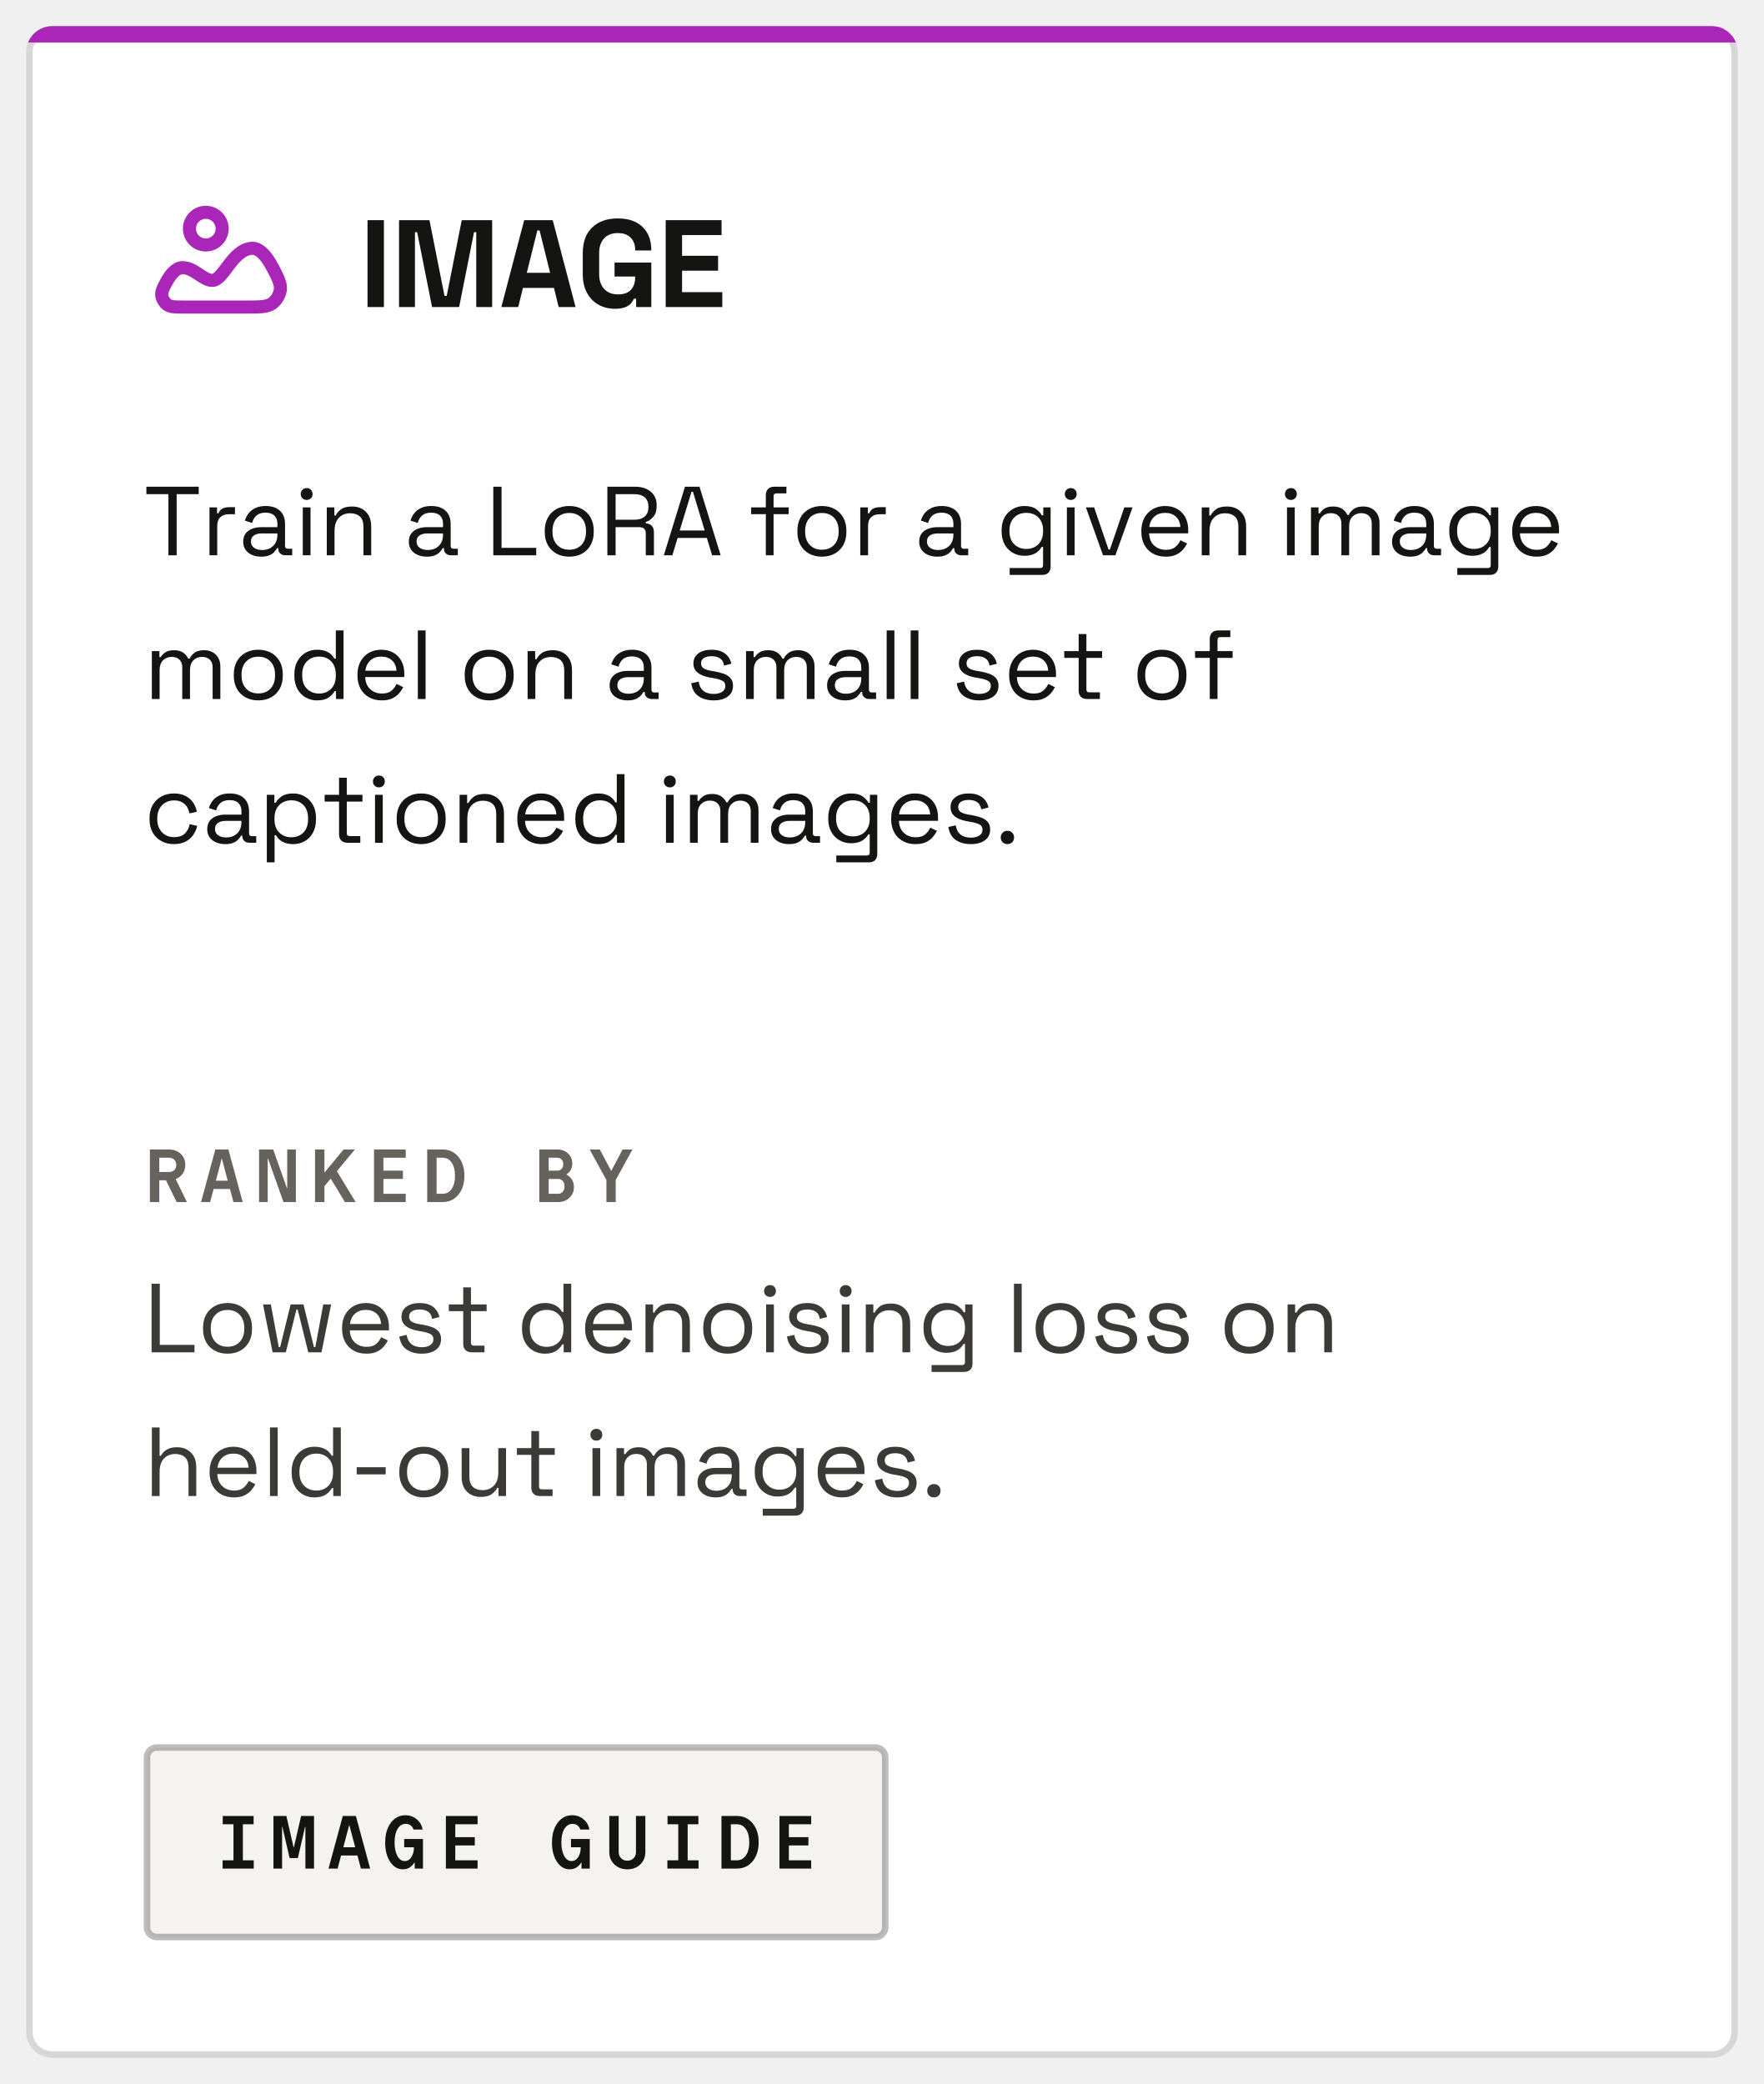
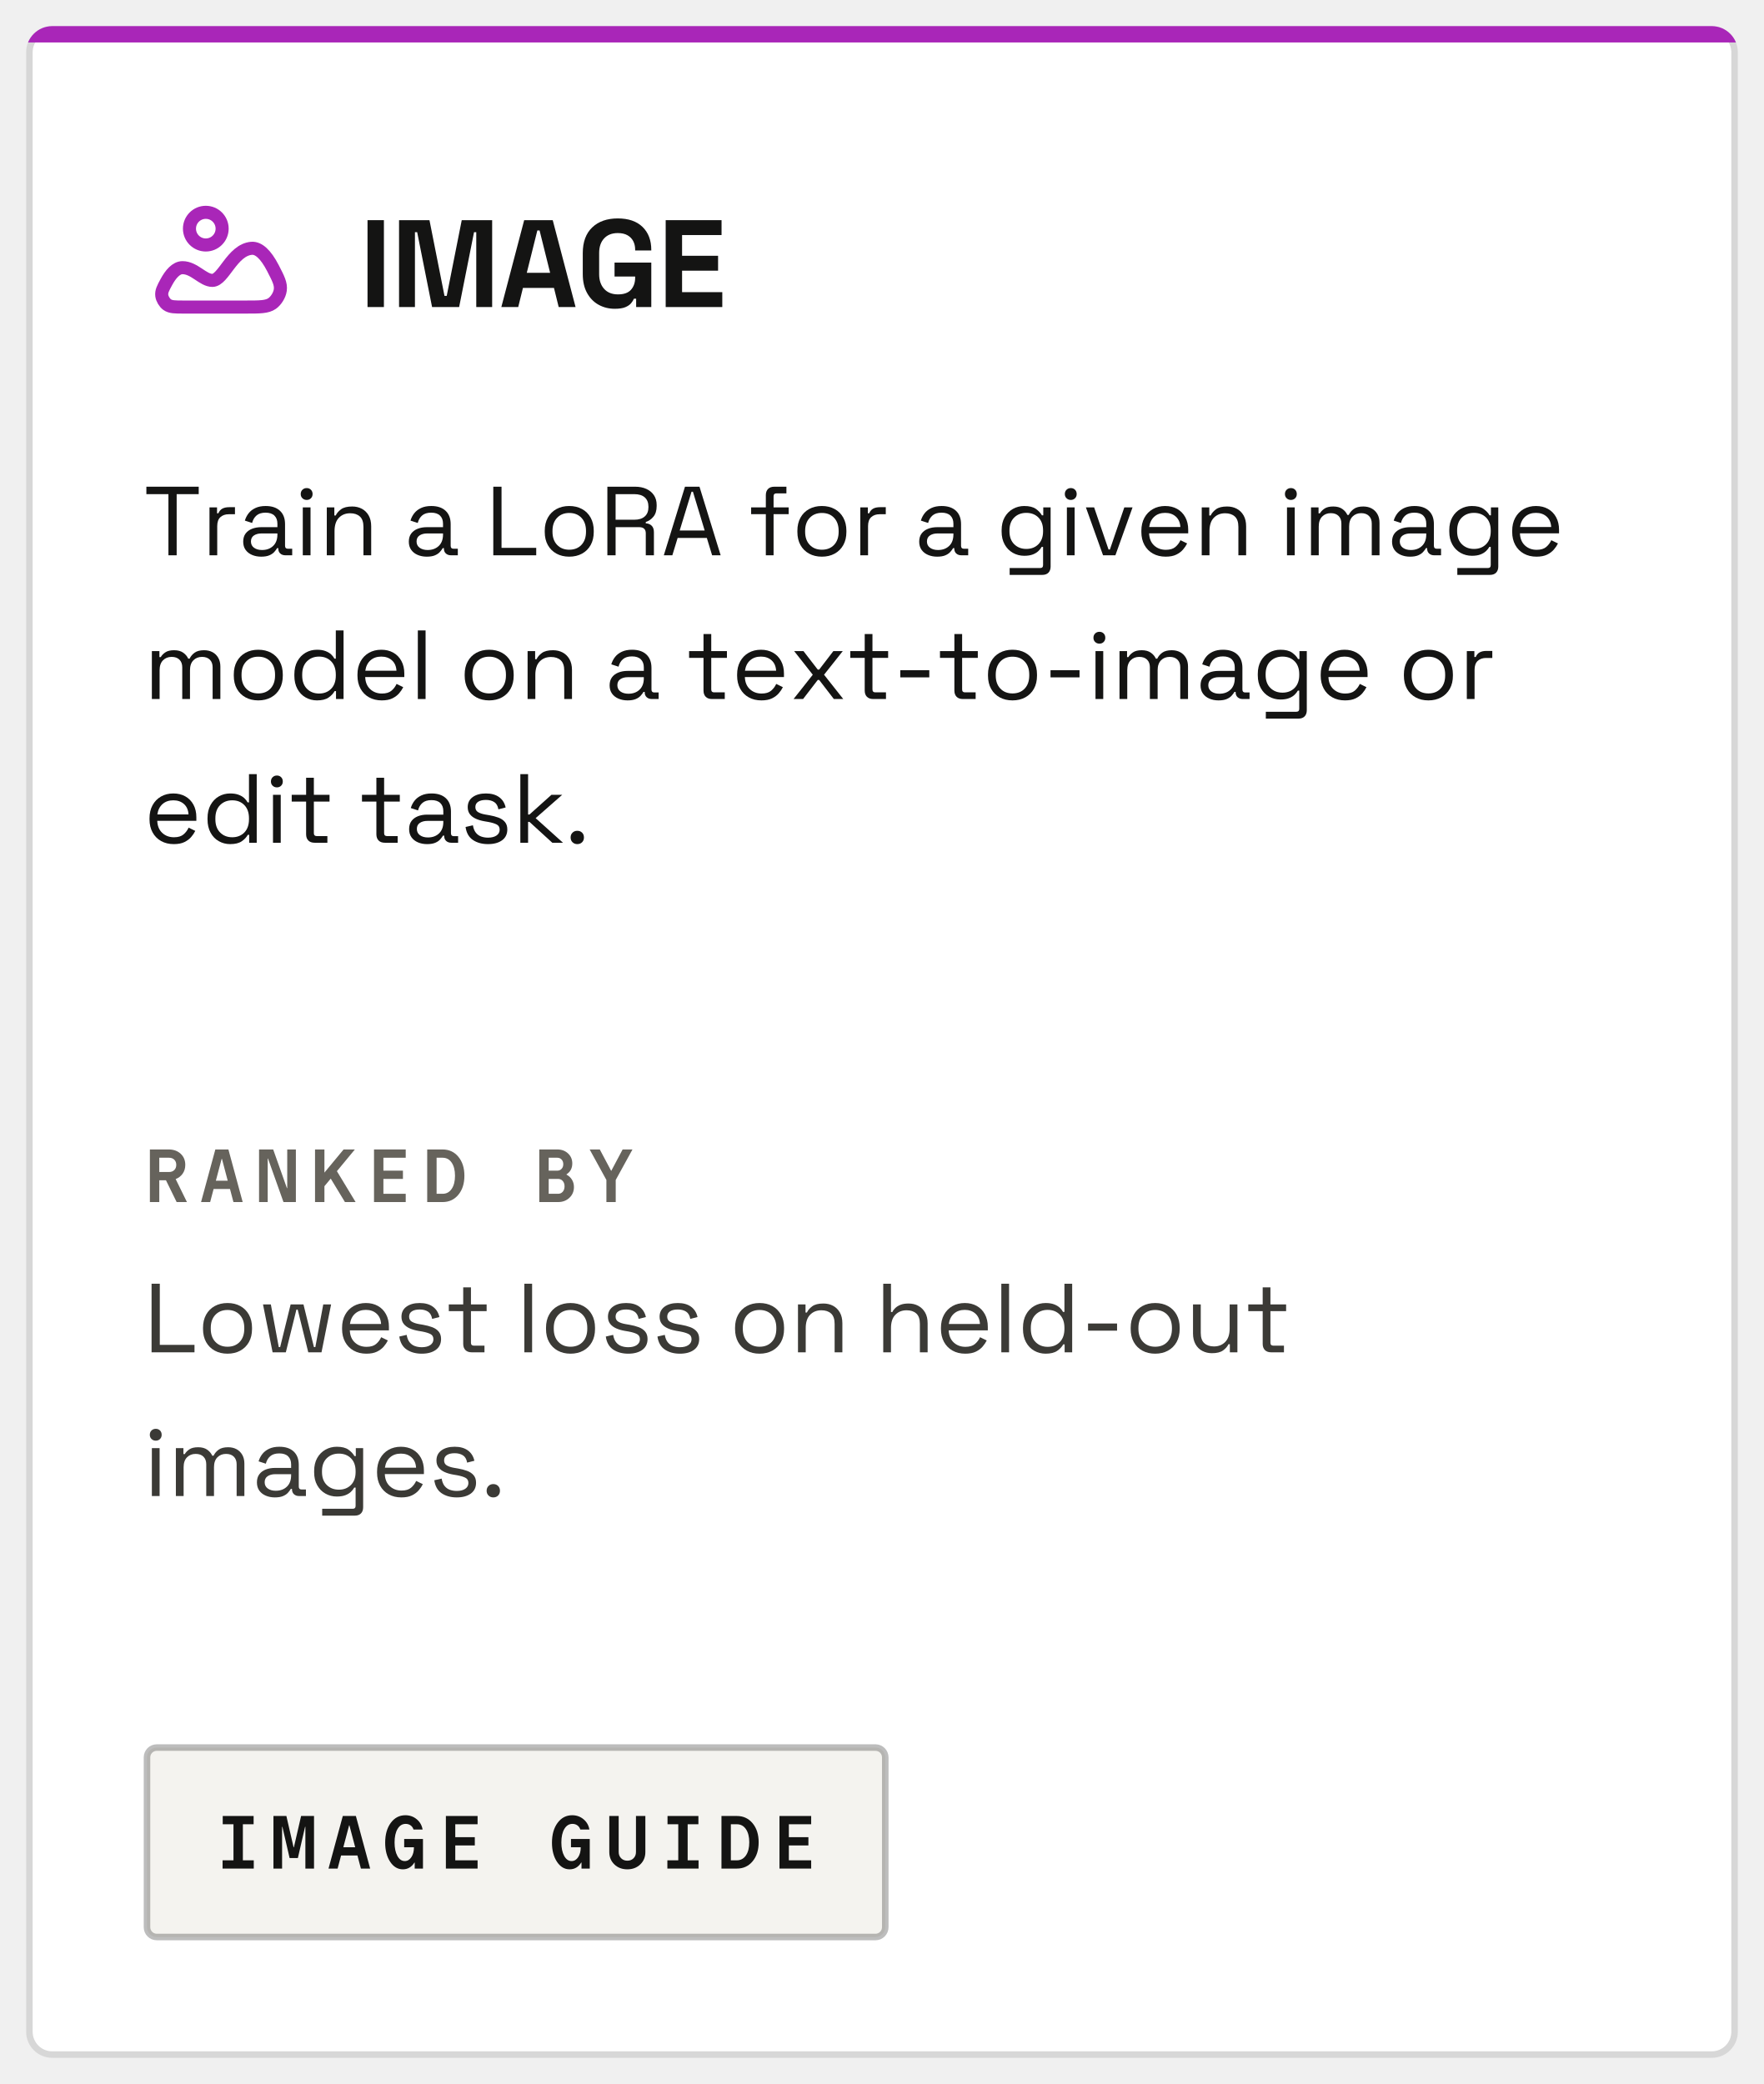
<svg xmlns="http://www.w3.org/2000/svg" width="540" height="638" viewBox="0 0 540 638" fill="none" role="img" aria-label="Image tournament">
  <defs>
    <path id="d749" d="M66 0V700H198V0Z" />
    <path id="d74d" d="M66 0V700H311L432 90H450L571 700H816V0H688V603H670L550 0H332L212 603H194V0Z" />
    <path id="d741" d="M18 0 202 700H432L616 0H480L442 154H192L154 0ZM223 276H411L326 617H308Z" />
    <path id="d747" d="M308 -14Q236 -14 177.5 18.5Q119 51 84.5 113.5Q50 176 50 266V434Q50 569 126 641.5Q202 714 332 714Q461 714 531.5 645.5Q602 577 602 460V456H472V464Q472 501 456.5 531Q441 561 410 578.5Q379 596 332 596Q262 596 222 553Q182 510 182 436V264Q182 191 222 146.5Q262 102 334 102Q406 102 439 140Q472 178 472 236V246H306V358H602V0H480V67H462Q455 50 439.5 31Q424 12 393 -1Q362 -14 308 -14Z" />
    <path id="d745" d="M66 0V700H516V580H198V413H488V293H198V120H522V0Z" />
    <path id="d454" d="M252 0V624H27V700H561V624H336V0Z" />
    <path id="d472" d="M83 0V489H160V429H174Q187 461 214 476Q241 491 285 491H343V419H280Q227 419 194.5 389.5Q162 360 162 298V0Z" />
    <path id="d461" d="M233 -14Q182 -14 140 4Q98 22 74 56Q50 90 50 139Q50 189 74 221.5Q98 254 140 270.5Q182 287 234 287H399V323Q399 375 368.5 405Q338 435 278 435Q219 435 186 406.5Q153 378 141 330L67 354Q79 395 105 428.5Q131 462 174.5 482.5Q218 503 279 503Q373 503 425 454.5Q477 406 477 318V97Q477 67 505 67H550V0H481Q448 0 428 18.5Q408 37 408 68V73H396Q385 54 366.5 33.5Q348 13 316 -0.5Q284 -14 233 -14ZM242 54Q312 54 355.5 95.5Q399 137 399 212V223H237Q190 223 159.5 202.5Q129 182 129 141Q129 100 160.5 77Q192 54 242 54Z" />
    <path id="d469" d="M83 0V489H162V0ZM123 565Q97 565 79.5 582Q62 599 62 625Q62 652 79.5 669Q97 686 123 686Q149 686 166 669Q183 652 183 625Q183 599 166 582Q149 565 123 565Z" />
    <path id="d46e" d="M83 0V489H160V406H174Q190 441 228.5 469.5Q267 498 342 498Q397 498 440.5 475Q484 452 510 407Q536 362 536 296V0H457V290Q457 363 420.5 396Q384 429 322 429Q251 429 206.5 383Q162 337 162 246V0Z" />
    <path id="d44c" d="M80 0V700H164V76H518V0Z" />
    <path id="d46f" d="M309 -14Q235 -14 178.5 17Q122 48 90.5 104.5Q59 161 59 238V251Q59 327 90.5 384Q122 441 178.5 472Q235 503 309 503Q383 503 439.5 472Q496 441 527.5 384Q559 327 559 251V238Q559 161 527.5 104.5Q496 48 439.5 17Q383 -14 309 -14ZM309 57Q387 57 433.5 106.5Q480 156 480 240V249Q480 333 433.5 382.5Q387 432 309 432Q232 432 185 382.5Q138 333 138 249V240Q138 156 185 106.5Q232 57 309 57Z" />
    <path id="d452" d="M80 0V700H363Q428 700 477.5 677.5Q527 655 555 613.5Q583 572 583 514V503Q583 434 550 394Q517 354 472 340V326Q508 325 531.5 302.5Q555 280 555 235V0H472V225Q472 255 455.5 271Q439 287 406 287H164V0ZM164 363H355Q424 363 461.5 396.5Q499 430 499 490V497Q499 557 462 590.5Q425 624 355 624H164Z" />
    <path id="d441" d="M25 0 241 700H389L605 0H518L464 177H166L112 0ZM187 253H442L322 649H308Z" />
    <path id="d466" d="M179 0V420H29V489H179V614Q179 654 201.5 677Q224 700 266 700H389V632H288Q258 632 258 602V489H412V420H258V0Z" />
    <path id="d467" d="M59 242V256Q59 333 90 388Q121 443 174 473Q227 503 290 503Q367 503 408.5 473.5Q450 444 470 408H484V489H559V-114Q559 -154 537 -177Q515 -200 473 -200H141V-130H452Q482 -130 482 -100V86H468Q456 64 434 43Q412 22 377 8.5Q342 -5 290 -5Q227 -5 174 25Q121 55 90 110.5Q59 166 59 242ZM311 65Q387 65 434.5 113Q482 161 482 245V253Q482 338 434.5 385.5Q387 433 311 433Q236 433 187.5 385.5Q139 338 139 253V245Q139 161 187.5 113Q236 65 311 65Z" />
    <path id="d476" d="M207 0 32 489H116L263 59H277L424 489H508L333 0Z" />
    <path id="d465" d="M307 -14Q233 -14 177 17.5Q121 49 90 106Q59 163 59 238V250Q59 326 90 383Q121 440 176 471.5Q231 503 302 503Q371 503 424 473.5Q477 444 507 389Q537 334 537 260V224H138Q141 145 189 100.5Q237 56 309 56Q372 56 406 85Q440 114 458 154L526 121Q511 90 484.5 59Q458 28 415.5 7Q373 -14 307 -14ZM139 289H457Q453 357 410.5 395Q368 433 302 433Q235 433 192 395Q149 357 139 289Z" />
    <path id="d46d" d="M83 0V489H160V428H174Q188 454 220 476Q252 498 310 498Q367 498 402.5 473Q438 448 454 412H468Q485 448 519.5 473Q554 498 616 498Q665 498 702 478Q739 458 760.5 420.5Q782 383 782 331V0H703V324Q703 373 674.5 401.5Q646 430 595 430Q541 430 506.5 395Q472 360 472 294V0H393V324Q393 373 364.5 401.5Q336 430 285 430Q231 430 196.5 395Q162 360 162 294V0Z" />
    <path id="d464" d="M290 -14Q227 -14 174 16Q121 46 90 103Q59 160 59 238V251Q59 329 90 385.5Q121 442 173.5 472.5Q226 503 290 503Q341 503 376.5 489.5Q412 476 434 455.5Q456 435 468 412H482V700H561V0H484V81H470Q450 44 408 15Q366 -14 290 -14ZM311 56Q387 56 434.5 104.5Q482 153 482 240V249Q482 336 434.5 384.5Q387 433 311 433Q236 433 187.5 384.5Q139 336 139 249V240Q139 153 187.5 104.5Q236 56 311 56Z" />
    <path id="d46c" d="M83 0V700H162V0Z" />
+     <path id="d474" d="M263 0Q221 0 198.5 23Q176 46 176 86V420H29V489H176V663H255V489H415V420H255V98Q255 68 284 68H393V0Z" />
+     <path id="d478" d="M43 0 239 248 49 489H144L290 300H304L449 489H545L354 248L550 0H454L304 195H290L140 0Z" />
+     <path id="d42d" d="M79 221V294H375V221Z" />
    <path id="d473" d="M280 -14Q189 -14 126.5 28Q64 70 51 161L126 178Q134 130 156 102.5Q178 75 210.5 63.5Q243 52 280 52Q335 52 367 74Q399 96 399 133Q399 171 368.5 186.5Q338 202 285 212L244 219Q197 227 158 244Q119 261 96 290Q73 319 73 363Q73 429 124 466Q175 503 259 503Q342 503 393.5 465.5Q445 428 460 360L386 341Q377 394 343 415.5Q309 437 259 437Q209 437 180 418.5Q151 400 151 364Q151 329 178.5 312.5Q206 296 252 288L293 281Q345 272 386.5 256.5Q428 241 452.5 212Q477 183 477 136Q477 64 423.5 25Q370 -14 280 -14Z" />
-     <path id="d474" d="M263 0Q221 0 198.5 23Q176 46 176 86V420H29V489H176V663H255V489H415V420H255V98Q255 68 284 68H393V0Z" />
-     <path id="d463" d="M308 -14Q237 -14 180.5 16.5Q124 47 91.5 104Q59 161 59 239V250Q59 329 91.5 385.5Q124 442 180.5 472.5Q237 503 308 503Q378 503 427.5 477Q477 451 505.5 408Q534 365 542 316L465 300Q460 336 441.5 366Q423 396 390 414Q357 432 309 432Q260 432 221.5 410Q183 388 160.5 347Q138 306 138 249V240Q138 183 160.5 142Q183 101 221.5 79Q260 57 309 57Q382 57 420.5 95Q459 133 468 189L546 172Q535 124 506 81Q477 38 427.5 12Q378 -14 308 -14Z" />
-     <path id="d470" d="M83 -200V489H160V408H174Q193 445 235.5 474Q278 503 354 503Q417 503 469.5 472.5Q522 442 553.5 386Q585 330 585 251V238Q585 160 554 103Q523 46 470.5 16Q418 -14 354 -14Q303 -14 267.5 -0.5Q232 13 210 34Q188 55 176 77H162V-200ZM333 56Q409 56 456.5 104.5Q504 153 504 240V249Q504 336 456.5 384.5Q409 433 333 433Q258 433 209.5 384.5Q161 336 161 249V240Q161 153 209.5 104.5Q258 56 333 56Z" />
+     <path id="d46b" d="M83 0V700H162V288H176L400 489H510L239 251L518 0H409L176 213H162V0Z" />
    <path id="d42e" d="M126 -14Q97 -14 77.5 5Q58 24 58 54Q58 84 77.5 103Q97 122 126 122Q156 122 175 103Q194 84 194 54Q194 24 175 5Q156 -14 126 -14Z" />
    <path id="m752" d="M207 400H337Q380 400 406.5 426Q433 452 433 495Q433 538 406.5 564Q380 590 337 590H207ZM82 0V700H332Q430 700 491.5 643Q553 586 553 495Q553 428 518.5 378.5Q484 329 425 306L575 0H438L296 290H207V0Z" />
    <path id="m741" d="M144 0H23L213 700H387L577 0H454L408 174H190ZM220 284H378L301 575H297Z" />
    <path id="m74e" d="M430 185V700H545V0H380L174 579H170V0H55V700H243L426 185Z" />
    <path id="m74b" d="M185 700V392L440 700H590L351 411L600 0H458L269 312L185 211V0H60V700Z" />
    <path id="m745" d="M105 0V700H527V590H230V418H490V308H230V110H527V0Z" />
    <path id="m744" d="M73 0V700H278Q407 700 487.5 603Q568 506 568 350Q568 194 487.5 97Q407 0 278 0ZM198 110H278Q354 110 398.5 175Q443 240 443 350Q443 460 398.5 525Q354 590 278 590H198Z" />
    <path id="m742" d="M85 0V700H325Q411 700 467.5 647Q524 594 524 514Q524 419 447 369V365Q493 341 519.5 298Q546 255 546 200Q546 114 486 57Q426 0 335 0ZM210 418H325Q359 418 381.5 442Q404 466 404 504Q404 542 381.5 566Q359 590 325 590H210ZM210 110H335Q373 110 397 137.5Q421 165 421 209Q421 253 397 280.5Q373 308 335 308H210Z" />
    <path id="m759" d="M238 0V294L15 700H150L302 414L454 700H585L362 294V0Z" />
    <path id="d477" d="M151 0 53 489H133L214 53H228L335 489H466L573 53H587L668 489H748L650 0H515L407 436H394L286 0Z" />
    <path id="d468" d="M83 0V700H162V411H176Q186 433 206.5 452.5Q227 472 259.5 485Q292 498 342 498Q397 498 440.5 474.5Q484 451 510 406.5Q536 362 536 296V0H457V290Q457 363 420.5 396Q384 429 322 429Q251 429 206.5 383Q162 337 162 246V0Z" />
-     <path id="d42d" d="M79 221V294H375V221Z" />
    <path id="d475" d="M270 -9Q217 -9 172.5 14Q128 37 102.5 82.5Q77 128 77 193V489H156V199Q156 126 192.5 93Q229 60 291 60Q361 60 406 106Q451 152 451 243V489H530V0H453V83H439Q423 48 384 19.5Q345 -9 270 -9Z" />
    <path id="m749" d="M93 0V110H238V590H95V700H506V590H363V110H508V0Z" />
    <path id="m74d" d="M145 556V0H30V700H202L298 283H302L398 700H570V0H455V556H451L355 140H245L149 556Z" />
    <path id="m747" d="M290 284V394H540V0H430V80H426Q370 -10 272 -10Q170 -10 103.5 90.5Q37 191 37 345Q37 508 112 609Q187 710 306 710Q393 710 457 656.5Q521 603 535 520H414Q404 554 376 574.5Q348 595 310 595Q242 595 202 528Q162 461 162 348Q162 237 199.5 168.5Q237 100 298 100Q351 100 385.5 151.5Q420 203 420 284Z" />
    <path id="m755" d="M540 700V220Q540 120 472 55Q404 -10 300 -10Q196 -10 128 55Q60 120 60 220V700H185V220Q185 170 217.5 137.5Q250 105 300 105Q351 105 383 137.5Q415 170 415 220V700Z" />
  </defs>
  <g transform="translate(8 8)">
    <clipPath id="c">
      <rect width="524" height="622" rx="8" />
    </clipPath>
    <rect width="524" height="622" rx="8" fill="#ffffff" />
    <rect x="1" y="1" width="522" height="620" rx="7" stroke="#000000" stroke-opacity="0.16" stroke-width="2" />
    <rect width="524" height="5" fill="#a926b8" clip-path="url(#c)" />
    <g transform="translate(36 48) scale(2)" stroke="#a926b8" stroke-width="2" stroke-linecap="round" stroke-linejoin="round">
      <path d="M12 7C12 8.381 10.881 9.5 9.5 9.5C8.119 9.5 7 8.381 7 7C7 5.619 8.119 4.5 9.5 4.5C10.881 4.5 12 5.619 12 7Z" />
      <path d="M5.938 12.972C4.95 12.972 4.111 13.981 3.465 15.172C2.945 16.132 2.685 16.612 2.764 17.248C2.824 17.734 3.187 18.344 3.586 18.629C4.108 19.001 4.774 19.001 6.108 19.001H15.622C17.794 19.001 18.88 19.001 19.658 18.453C20.27 18.021 20.798 17.154 20.9 16.411C21.03 15.469 20.611 14.658 19.772 13.035C18.672 10.908 17.565 9.921 16.5 10.009C13.523 10.256 12.216 14.92 10.5 14.92C9.073 14.92 7.741 12.972 5.938 12.972Z" />
    </g>
    <g fill="#141413" transform="translate(102 86) scale(0.038 -0.038)">
      <use href="#d749" x="0" />
      <use href="#d74d" x="254" />
      <use href="#d741" x="1126" />
      <use href="#d747" x="1750" />
      <use href="#d745" x="2402" />
    </g>
    <g fill="#141413" transform="translate(36 162) scale(0.03 -0.03)">
      <use href="#d454" x="0" />
      <use href="#d472" x="588" />
      <use href="#d461" x="965" />
      <use href="#d469" x="1540" />
      <use href="#d46e" x="1785" />
      <use href="#d461" x="2655" />
      <use href="#d44c" x="3487" />
      <use href="#d46f" x="4033" />
      <use href="#d452" x="4651" />
      <use href="#d441" x="5282" />
      <use href="#d466" x="6169" />
      <use href="#d46f" x="6611" />
      <use href="#d472" x="7229" />
      <use href="#d461" x="7863" />
      <use href="#d467" x="8695" />
      <use href="#d469" x="9337" />
      <use href="#d476" x="9582" />
      <use href="#d465" x="10121" />
      <use href="#d46e" x="10713" />
      <use href="#d469" x="11583" />
      <use href="#d46d" x="11828" />
      <use href="#d461" x="12688" />
      <use href="#d467" x="13263" />
      <use href="#d465" x="13905" />
    </g>
    <g fill="#141413" transform="translate(36 206) scale(0.03 -0.03)">
      <use href="#d46d" x="0" />
      <use href="#d46f" x="860" />
      <use href="#d464" x="1478" />
      <use href="#d465" x="2122" />
      <use href="#d46c" x="2714" />
      <use href="#d46f" x="3216" />
      <use href="#d46e" x="3834" />
      <use href="#d461" x="4704" />
-       <use href="#d473" x="5536" />
-       <use href="#d46d" x="6063" />
-       <use href="#d461" x="6923" />
-       <use href="#d46c" x="7498" />
-       <use href="#d46c" x="7743" />
-       <use href="#d473" x="8245" />
-       <use href="#d465" x="8772" />
-       <use href="#d474" x="9364" />
-       <use href="#d46f" x="10081" />
-       <use href="#d466" x="10699" />
+       <use href="#d474" x="5536" />
+       <use href="#d465" x="5996" />
+       <use href="#d478" x="6588" />
+       <use href="#d474" x="7181" />
+       <use href="#d42d" x="7641" />
+       <use href="#d474" x="8096" />
+       <use href="#d46f" x="8556" />
+       <use href="#d42d" x="9174" />
+       <use href="#d469" x="9629" />
+       <use href="#d46d" x="9874" />
+       <use href="#d461" x="10734" />
+       <use href="#d467" x="11309" />
+       <use href="#d465" x="11951" />
+       <use href="#d46f" x="12800" />
+       <use href="#d472" x="13418" />
    </g>
    <g fill="#141413" transform="translate(36 250) scale(0.03 -0.03)">
-       <use href="#d463" x="0" />
-       <use href="#d461" x="598" />
-       <use href="#d470" x="1173" />
-       <use href="#d474" x="1817" />
-       <use href="#d469" x="2277" />
-       <use href="#d46f" x="2522" />
-       <use href="#d46e" x="3140" />
-       <use href="#d465" x="3753" />
-       <use href="#d464" x="4345" />
-       <use href="#d469" x="5246" />
-       <use href="#d46d" x="5491" />
-       <use href="#d461" x="6351" />
-       <use href="#d467" x="6926" />
-       <use href="#d465" x="7568" />
-       <use href="#d473" x="8160" />
-       <use href="#d42e" x="8687" />
+       <use href="#d465" x="0" />
+       <use href="#d464" x="592" />
+       <use href="#d469" x="1236" />
+       <use href="#d474" x="1481" />
+       <use href="#d474" x="2198" />
+       <use href="#d461" x="2658" />
+       <use href="#d473" x="3233" />
+       <use href="#d46b" x="3760" />
+       <use href="#d42e" x="4298" />
    </g>
    <g fill="#66635c" transform="translate(36 360) scale(0.023 -0.023)">
      <use href="#m752" x="0" />
      <use href="#m741" x="740" />
      <use href="#m74e" x="1480" />
      <use href="#m74b" x="2220" />
      <use href="#m745" x="2960" />
      <use href="#m744" x="3700" />
      <use href="#m742" x="5180" />
      <use href="#m759" x="5920" />
    </g>
    <g fill="#3b3a36" transform="translate(36 406) scale(0.03 -0.03)">
      <use href="#d44c" x="0" />
      <use href="#d46f" x="546" />
      <use href="#d477" x="1164" />
      <use href="#d465" x="1965" />
      <use href="#d473" x="2557" />
      <use href="#d474" x="3084" />
-       <use href="#d464" x="3801" />
-       <use href="#d465" x="4445" />
-       <use href="#d46e" x="5037" />
-       <use href="#d46f" x="5650" />
-       <use href="#d469" x="6268" />
-       <use href="#d473" x="6513" />
-       <use href="#d469" x="7040" />
-       <use href="#d46e" x="7285" />
-       <use href="#d467" x="7898" />
-       <use href="#d46c" x="8797" />
-       <use href="#d46f" x="9042" />
-       <use href="#d473" x="9660" />
-       <use href="#d473" x="10187" />
-       <use href="#d46f" x="10971" />
-       <use href="#d46e" x="11589" />
+       <use href="#d46c" x="3801" />
+       <use href="#d46f" x="4046" />
+       <use href="#d473" x="4664" />
+       <use href="#d473" x="5191" />
+       <use href="#d46f" x="5975" />
+       <use href="#d46e" x="6593" />
+       <use href="#d468" x="7463" />
+       <use href="#d465" x="8076" />
+       <use href="#d46c" x="8668" />
+       <use href="#d464" x="8913" />
+       <use href="#d42d" x="9557" />
+       <use href="#d46f" x="10012" />
+       <use href="#d475" x="10630" />
+       <use href="#d474" x="11242" />
    </g>
    <g fill="#3b3a36" transform="translate(36 450) scale(0.03 -0.03)">
-       <use href="#d468" x="0" />
-       <use href="#d465" x="613" />
-       <use href="#d46c" x="1205" />
-       <use href="#d464" x="1450" />
-       <use href="#d42d" x="2094" />
-       <use href="#d46f" x="2549" />
-       <use href="#d475" x="3167" />
-       <use href="#d474" x="3779" />
-       <use href="#d469" x="4496" />
-       <use href="#d46d" x="4741" />
-       <use href="#d461" x="5601" />
-       <use href="#d467" x="6176" />
-       <use href="#d465" x="6818" />
-       <use href="#d473" x="7410" />
-       <use href="#d42e" x="7937" />
+       <use href="#d469" x="0" />
+       <use href="#d46d" x="245" />
+       <use href="#d461" x="1105" />
+       <use href="#d467" x="1680" />
+       <use href="#d465" x="2322" />
+       <use href="#d473" x="2914" />
+       <use href="#d42e" x="3441" />
    </g>
    <rect x="37" y="527" width="226" height="58" rx="3" fill="#f4f3ef" stroke="#000000" stroke-opacity="0.26" stroke-width="2" />
    <g fill="#141413" transform="translate(58 564.05) scale(0.023 -0.023)">
      <use href="#m749" x="0" />
      <use href="#m74d" x="740" />
      <use href="#m741" x="1480" />
      <use href="#m747" x="2220" />
      <use href="#m745" x="2960" />
      <use href="#m747" x="4440" />
      <use href="#m755" x="5180" />
      <use href="#m749" x="5920" />
      <use href="#m744" x="6660" />
      <use href="#m745" x="7400" />
    </g>
  </g>
</svg>
